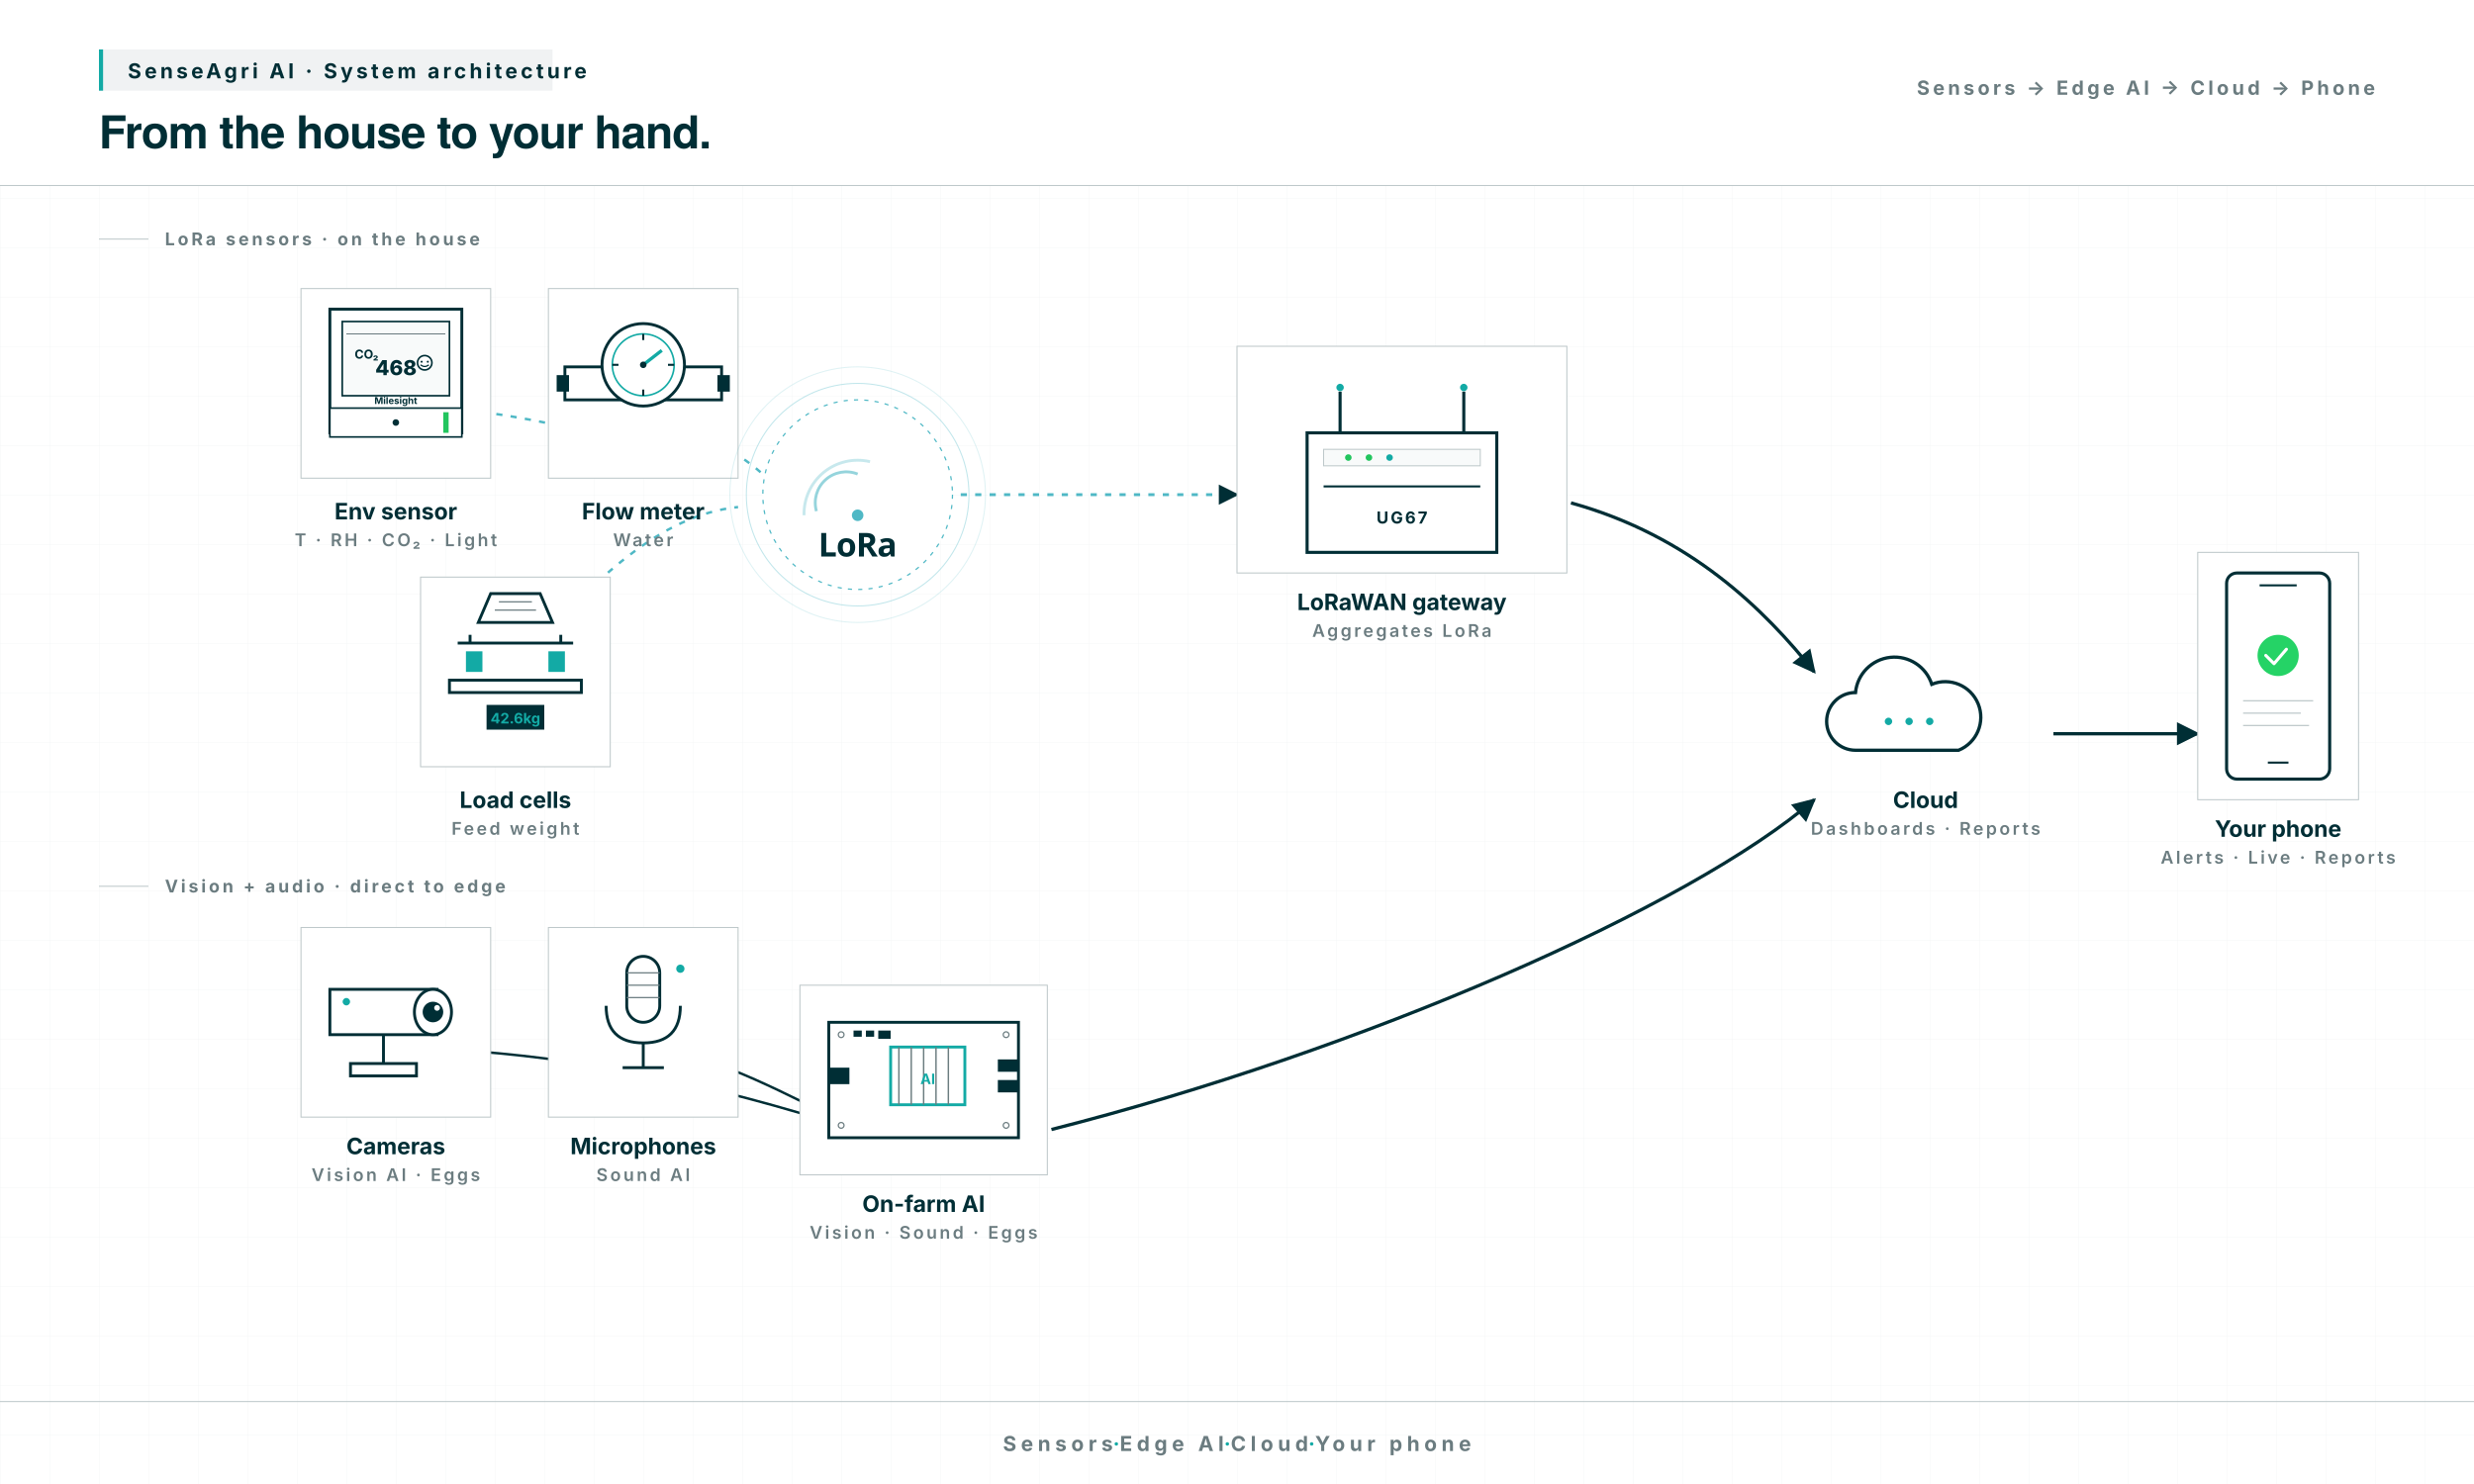
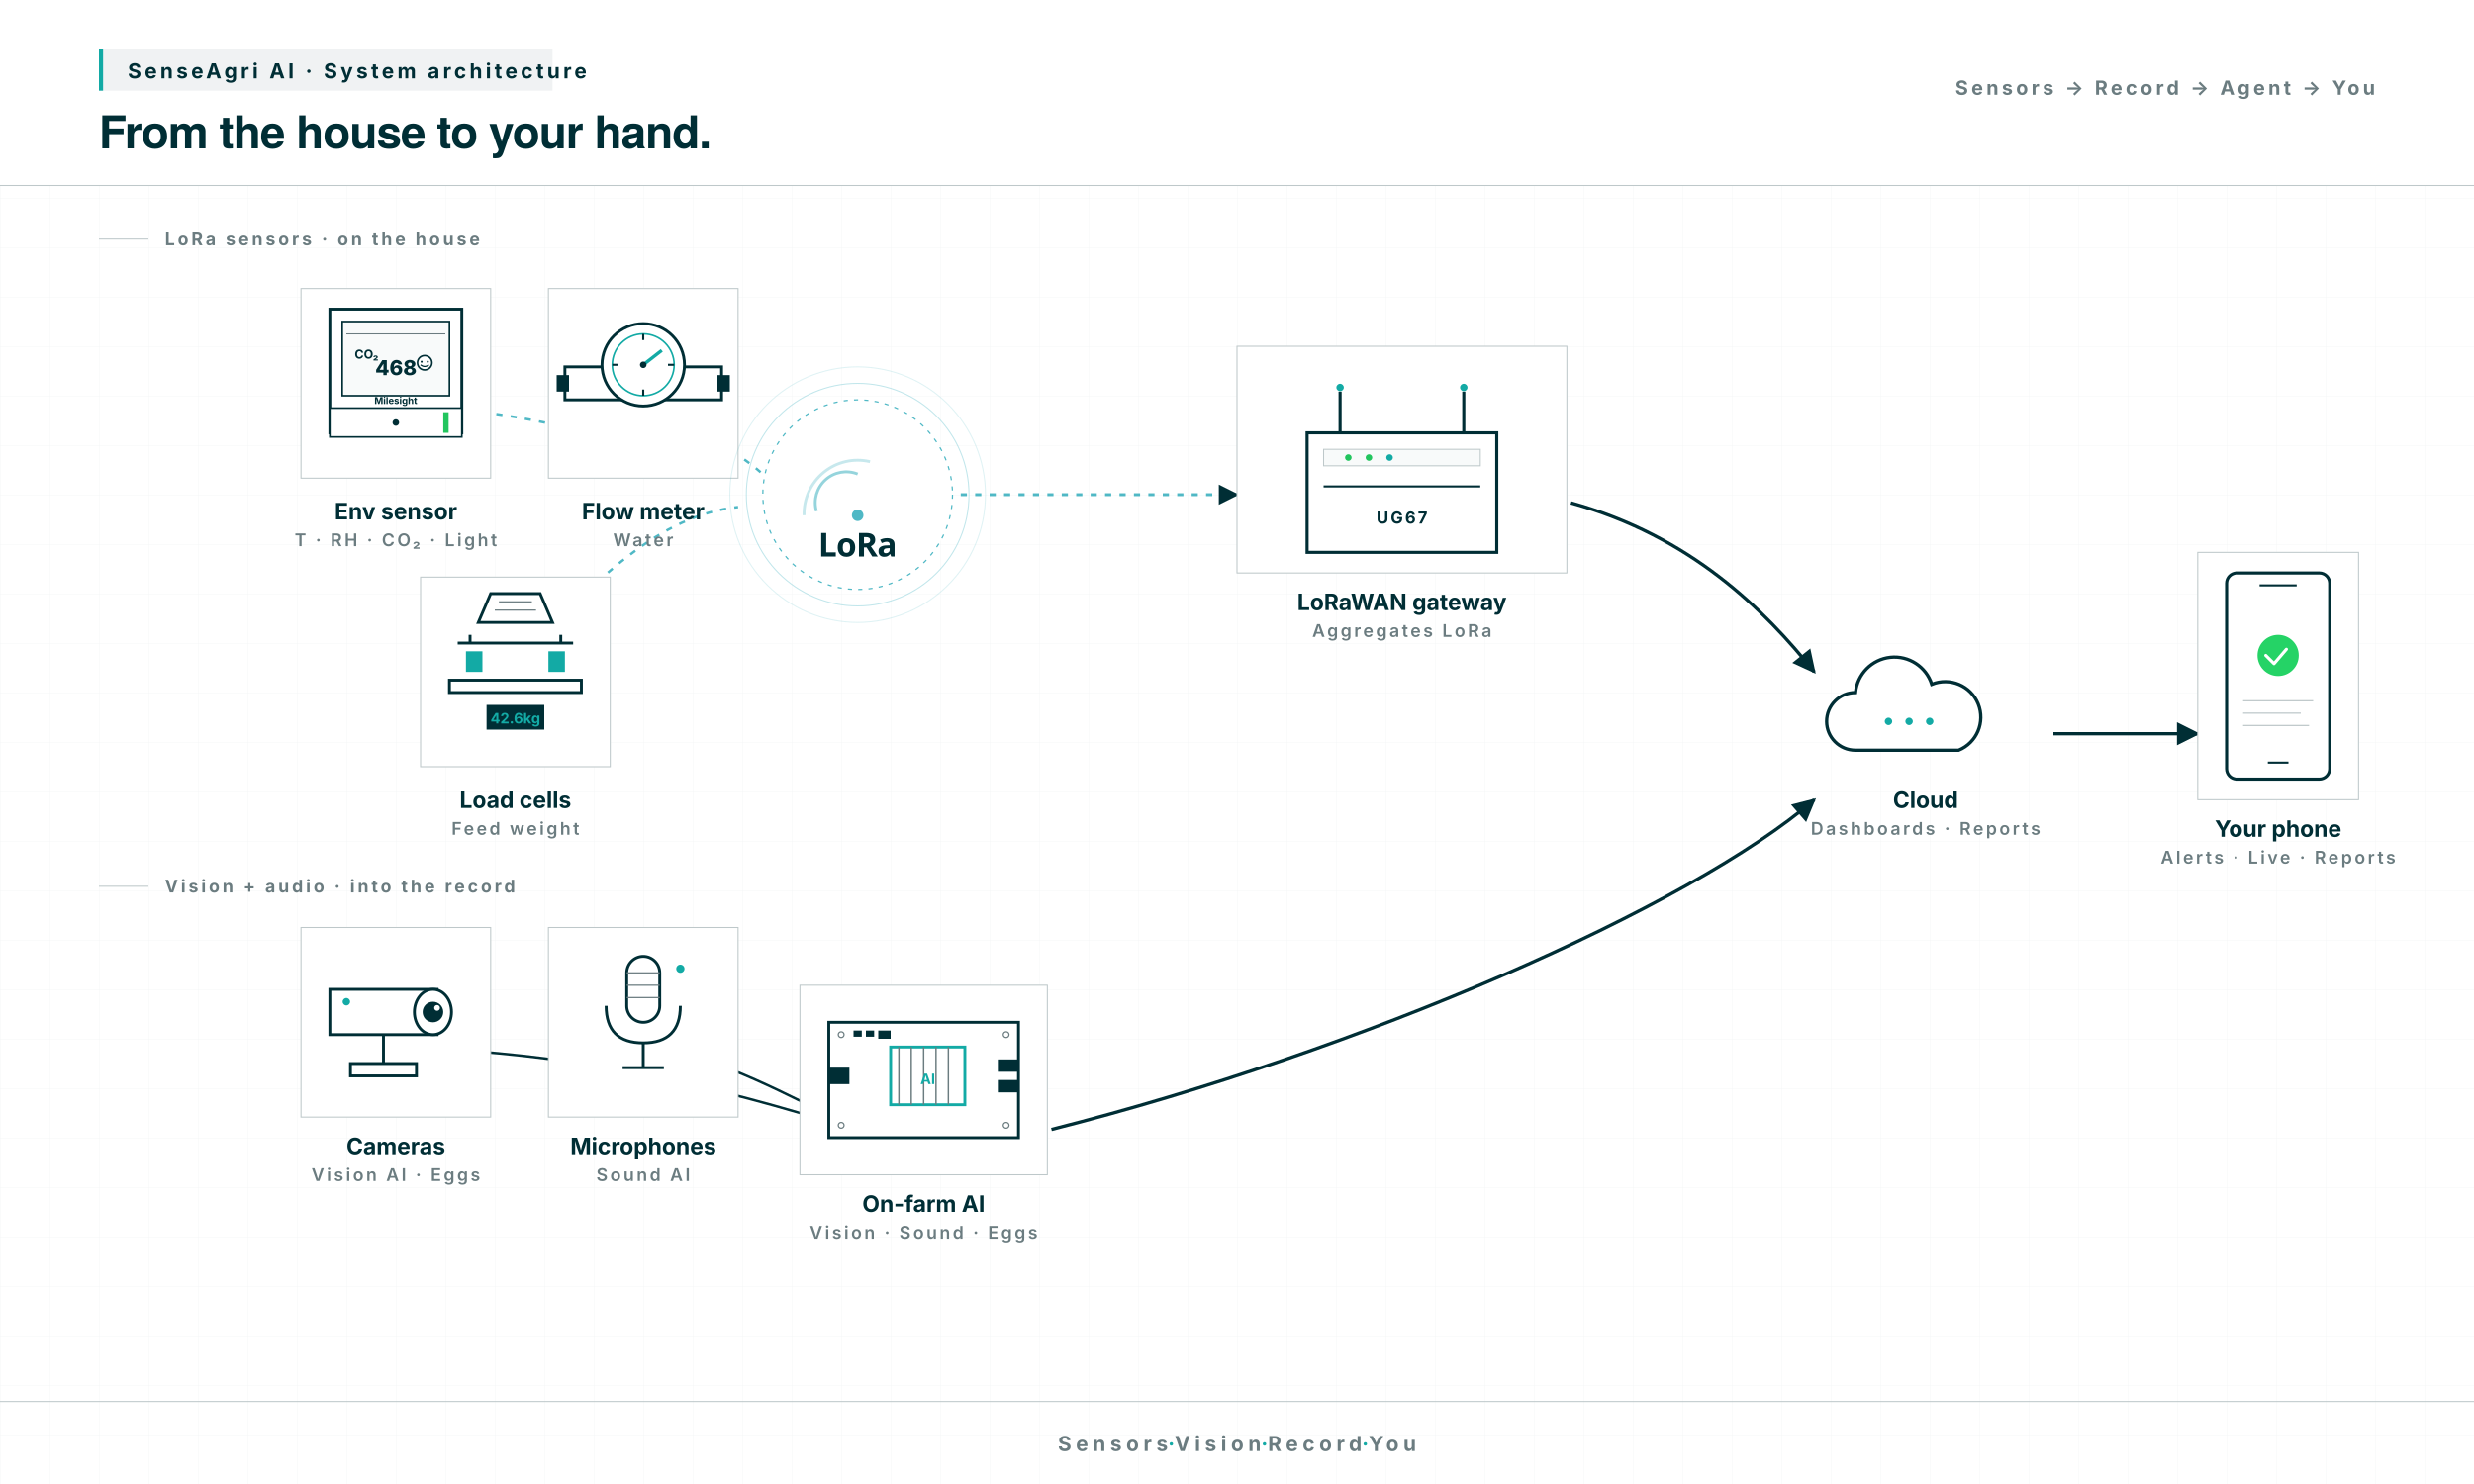
<svg xmlns="http://www.w3.org/2000/svg" viewBox="0 0 1200 720" width="1200" height="720" font-family="Inter, 'Helvetica Neue', sans-serif">
  <defs>
    <pattern id="blueprint" width="24" height="24" patternUnits="userSpaceOnUse">
      <path d="M 24 0 L 0 0 0 24" fill="none" stroke="rgba(0,46,53,0.04)" stroke-width="0.5" />
    </pattern>
    <marker id="arrP" viewBox="0 0 10 10" refX="9" refY="5" markerWidth="7" markerHeight="7" orient="auto">
      <path d="M0 0L10 5L0 10z" fill="#002E35" />
    </marker>
  </defs>
  <rect width="1200" height="720" fill="#FFFFFF" />
  <rect width="1200" height="720" fill="url(#blueprint)" />
  <rect x="0" y="0" width="1200" height="90" fill="#FFFFFF" />
  <line x1="0" y1="90" x2="1200" y2="90" stroke="#BEC8CA" stroke-width="0.5" />
  <rect x="48" y="24" width="220" height="20" fill="rgba(0,46,53,0.06)" />
  <rect x="48" y="24" width="2" height="20" fill="#13AAA5" />
  <text x="62" y="38" font-size="10" font-weight="700" fill="#002E35" letter-spacing="1.6" style="text-transform:uppercase">SenseAgri AI · System architecture</text>
  <text x="48" y="72" font-family="Manrope, 'Helvetica Neue', sans-serif" font-weight="800" font-size="22" fill="#002E35" letter-spacing="-0.45">From the house to your hand.</text>
-   <text x="1152" y="46" text-anchor="end" font-size="9.5" font-weight="700" fill="#6B7C80" letter-spacing="1.6" style="text-transform:uppercase">Sensors → Edge AI → Cloud → Phone</text>
+   <text x="1152" y="46" text-anchor="end" font-size="9.5" font-weight="700" fill="#6B7C80" letter-spacing="1.6" style="text-transform:uppercase">Sensors → Record → Agent → You</text>
  <line x1="48" y1="116" x2="72" y2="116" stroke="#BEC8CA" stroke-width="0.5" />
  <text x="80" y="119" font-size="8.5" font-weight="700" fill="#6B7C80" letter-spacing="1.4" style="text-transform:uppercase">LoRa sensors · on the house</text>
  <line x1="48" y1="430" x2="72" y2="430" stroke="#BEC8CA" stroke-width="0.5" />
-   <text x="80" y="433" font-size="8.5" font-weight="700" fill="#6B7C80" letter-spacing="1.4" style="text-transform:uppercase">Vision + audio · direct to edge</text>
+   <text x="80" y="433" font-size="8.5" font-weight="700" fill="#6B7C80" letter-spacing="1.4" style="text-transform:uppercase">Vision + audio · into the record</text>
  <path d="M 192 196 C 270 200, 320 220, 350 230" stroke="#4FB8C5" stroke-width="1.2" fill="none" stroke-dasharray="3 4" />
  <path d="M 312 196 C 340 210, 360 220, 372 232" stroke="#4FB8C5" stroke-width="1.2" fill="none" stroke-dasharray="3 4" />
  <path d="M 250 322 C 290 280, 320 250, 358 246" stroke="#4FB8C5" stroke-width="1.2" fill="none" stroke-dasharray="3 4" />
  <path d="M 466 240 L 600 240" stroke="#4FB8C5" stroke-width="1.4" fill="none" stroke-dasharray="3 4" marker-end="url(#arrP)" />
  <path d="M 192 508 C 260 510, 320 520, 388 540" stroke="#002E35" stroke-width="1.2" fill="none" />
  <path d="M 312 508 C 340 510, 370 525, 400 540" stroke="#002E35" stroke-width="1.2" fill="none" marker-end="url(#arrP)" />
  <path d="M 762 244 C 820 260, 856 296, 880 326" stroke="#002E35" stroke-width="1.6" fill="none" marker-end="url(#arrP)" />
  <path d="M 510 548 C 660 510, 820 440, 880 388" stroke="#002E35" stroke-width="1.6" fill="none" marker-end="url(#arrP)" />
  <path d="M 996 356 L 1066 356" stroke="#002E35" stroke-width="1.6" fill="none" marker-end="url(#arrP)" />
  <g transform="translate(146 140)">
    <rect width="92" height="92" fill="#FFFFFF" stroke="#BEC8CA" stroke-width="0.5" />
    <rect x="14" y="10" width="64" height="60" fill="#FFFFFF" stroke="#002E35" stroke-width="1.4" />
    <rect x="20" y="16" width="52" height="36" fill="#F8FAFA" stroke="#002E35" stroke-width="0.8" />
    <line x1="22" y1="22" x2="70" y2="22" stroke="#6B7C80" stroke-width="0.5" />
    <text x="26" y="34" font-size="6" font-weight="700" fill="#002E35">CO₂</text>
    <text x="36" y="42" font-size="10" font-weight="800" fill="#002E35">468</text>
    <circle cx="60" cy="36" r="3.5" fill="#FFFFFF" stroke="#002E35" stroke-width="0.8" />
    <circle cx="58.5" cy="35.5" r="0.5" fill="#002E35" />
    <circle cx="61.5" cy="35.5" r="0.5" fill="#002E35" />
    <path d="M58 37 Q60 38.6 62 37" stroke="#002E35" stroke-width="0.6" fill="none" />
    <rect x="14" y="58" width="64" height="14" fill="#FFFFFF" stroke="#002E35" stroke-width="0.8" />
    <circle cx="46" cy="65" r="1.6" fill="#002E35" />
    <rect x="69" y="60" width="2.6" height="10" fill="#22c55e" />
    <text x="46" y="56" text-anchor="middle" font-size="4.6" font-weight="700" fill="#002E35">Milesight</text>
  </g>
  <text x="192" y="252" text-anchor="middle" font-size="11" font-weight="700" fill="#002E35">Env sensor</text>
  <text x="192" y="265" text-anchor="middle" font-size="8.5" font-weight="600" fill="#6B7C80" letter-spacing="1.2" style="text-transform:uppercase">T · RH · CO₂ · Light</text>
  <g transform="translate(266 140)">
    <rect width="92" height="92" fill="#FFFFFF" stroke="#BEC8CA" stroke-width="0.5" />
    <rect x="8" y="38" width="76" height="16" fill="#FFFFFF" stroke="#002E35" stroke-width="1.4" />
    <circle cx="46" cy="37" r="20" fill="#FFFFFF" stroke="#002E35" stroke-width="1.4" />
    <circle cx="46" cy="37" r="15" fill="none" stroke="#13AAA5" stroke-width="0.8" />
    <line x1="46" y1="22" x2="46" y2="25" stroke="#002E35" stroke-width="1" />
    <line x1="46" y1="49" x2="46" y2="52" stroke="#002E35" stroke-width="1" />
    <line x1="31" y1="37" x2="34" y2="37" stroke="#002E35" stroke-width="1" />
    <line x1="58" y1="37" x2="61" y2="37" stroke="#002E35" stroke-width="1" />
    <line x1="46" y1="37" x2="55" y2="30" stroke="#13AAA5" stroke-width="1.6" />
    <circle cx="46" cy="37" r="1.6" fill="#002E35" />
    <rect x="4" y="42" width="6" height="8" fill="#002E35" />
    <rect x="82" y="42" width="6" height="8" fill="#002E35" />
  </g>
  <text x="312" y="252" text-anchor="middle" font-size="11" font-weight="700" fill="#002E35">Flow meter</text>
  <text x="312" y="265" text-anchor="middle" font-size="8.5" font-weight="600" fill="#6B7C80" letter-spacing="1.2" style="text-transform:uppercase">Water</text>
  <g transform="translate(204 280)">
    <rect width="92" height="92" fill="#FFFFFF" stroke="#BEC8CA" stroke-width="0.5" />
    <path d="M 28 22 L 64 22 L 58 8 L 34 8 Z" fill="#FFFFFF" stroke="#002E35" stroke-width="1.4" />
    <line x1="38" y1="12" x2="54" y2="12" stroke="#6B7C80" stroke-width="0.6" />
    <line x1="36" y1="16" x2="56" y2="16" stroke="#6B7C80" stroke-width="0.6" />
    <line x1="18" y1="32" x2="74" y2="32" stroke="#002E35" stroke-width="1.4" />
    <line x1="24" y1="32" x2="24" y2="28" stroke="#002E35" stroke-width="1.4" />
    <line x1="68" y1="32" x2="68" y2="28" stroke="#002E35" stroke-width="1.4" />
    <rect x="22" y="36" width="8" height="10" fill="#13AAA5" />
    <rect x="62" y="36" width="8" height="10" fill="#13AAA5" />
    <rect x="14" y="50" width="64" height="6" fill="#FFFFFF" stroke="#002E35" stroke-width="1.4" />
    <rect x="32" y="62" width="28" height="12" fill="#002E35" />
    <text x="46" y="71" text-anchor="middle" font-size="7" font-weight="700" fill="#13AAA5">42.6kg</text>
  </g>
  <text x="250" y="392" text-anchor="middle" font-size="11" font-weight="700" fill="#002E35">Load cells</text>
  <text x="250" y="405" text-anchor="middle" font-size="8.5" font-weight="600" fill="#6B7C80" letter-spacing="1.2" style="text-transform:uppercase">Feed weight</text>
  <g transform="translate(146 450)">
    <rect width="92" height="92" fill="#FFFFFF" stroke="#BEC8CA" stroke-width="0.5" />
    <rect x="14" y="30" width="52" height="22" fill="#FFFFFF" stroke="#002E35" stroke-width="1.4" />
    <ellipse cx="64" cy="41" rx="9" ry="11" fill="#FFFFFF" stroke="#002E35" stroke-width="1.4" />
    <circle cx="64" cy="41" r="5" fill="#002E35" />
    <circle cx="66" cy="39" r="1.4" fill="#FFFFFF" />
    <line x1="40" y1="52" x2="40" y2="66" stroke="#002E35" stroke-width="1.4" />
    <rect x="24" y="66" width="32" height="6" fill="#FFFFFF" stroke="#002E35" stroke-width="1.4" />
    <circle cx="22" cy="36" r="1.8" fill="#13AAA5" />
  </g>
  <text x="192" y="560" text-anchor="middle" font-size="11" font-weight="700" fill="#002E35">Cameras</text>
  <text x="192" y="573" text-anchor="middle" font-size="8.5" font-weight="600" fill="#6B7C80" letter-spacing="1.2" style="text-transform:uppercase">Vision AI · Eggs</text>
  <g transform="translate(266 450)">
    <rect width="92" height="92" fill="#FFFFFF" stroke="#BEC8CA" stroke-width="0.5" />
    <rect x="38" y="14" width="16" height="32" rx="8" fill="#FFFFFF" stroke="#002E35" stroke-width="1.4" />
    <line x1="38" y1="22" x2="54" y2="22" stroke="#6B7C80" stroke-width="0.6" />
    <line x1="38" y1="28" x2="54" y2="28" stroke="#6B7C80" stroke-width="0.6" />
    <line x1="38" y1="34" x2="54" y2="34" stroke="#6B7C80" stroke-width="0.6" />
    <path d="M28 38 Q28 56 46 56 Q64 56 64 38" stroke="#002E35" stroke-width="1.4" fill="none" />
    <line x1="46" y1="56" x2="46" y2="68" stroke="#002E35" stroke-width="1.4" />
    <line x1="36" y1="68" x2="56" y2="68" stroke="#002E35" stroke-width="1.4" />
    <circle cx="64" cy="20" r="2" fill="#13AAA5" />
  </g>
  <text x="312" y="560" text-anchor="middle" font-size="11" font-weight="700" fill="#002E35">Microphones</text>
  <text x="312" y="573" text-anchor="middle" font-size="8.5" font-weight="600" fill="#6B7C80" letter-spacing="1.2" style="text-transform:uppercase">Sound AI</text>
  <g transform="translate(366 192)">
    <circle cx="50" cy="48" r="62" fill="none" stroke="rgba(79,184,197,0.18)" stroke-width="0.5" />
    <circle cx="50" cy="48" r="54" fill="none" stroke="rgba(79,184,197,0.35)" stroke-width="0.5" />
    <circle cx="50" cy="48" r="46" fill="#FFFFFF" stroke="#4FB8C5" stroke-width="0.6" stroke-dasharray="2 3" />
    <path d="M30 56 A 15 15 0 0 1 50 38" stroke="#4FB8C5" stroke-width="1.4" fill="none" opacity="0.6" />
    <path d="M24 58 A 26 26 0 0 1 56 32" stroke="#4FB8C5" stroke-width="1.4" fill="none" opacity="0.32" />
    <circle cx="50" cy="58" r="2.8" fill="#4FB8C5" />
    <text x="50" y="78" text-anchor="middle" font-family="Manrope, sans-serif" font-weight="800" font-size="16" fill="#002E35" letter-spacing="-0.32">LoRa</text>
  </g>
  <g transform="translate(600 168)">
    <rect width="160" height="110" fill="#FFFFFF" stroke="#BEC8CA" stroke-width="0.5" />
    <line x1="50" y1="22" x2="50" y2="42" stroke="#002E35" stroke-width="1.5" />
    <line x1="110" y1="22" x2="110" y2="42" stroke="#002E35" stroke-width="1.5" />
    <circle cx="50" cy="20" r="1.8" fill="#13AAA5" />
    <circle cx="110" cy="20" r="1.8" fill="#13AAA5" />
    <rect x="34" y="42" width="92" height="58" fill="#FFFFFF" stroke="#002E35" stroke-width="1.5" />
    <rect x="42" y="50" width="76" height="8" fill="#F8FAFA" stroke="#BEC8CA" stroke-width="0.5" />
    <circle cx="54" cy="54" r="1.6" fill="#22c55e" />
    <circle cx="64" cy="54" r="1.6" fill="#22c55e" />
    <circle cx="74" cy="54" r="1.6" fill="#13AAA5" />
    <line x1="42" y1="68" x2="118" y2="68" stroke="#002E35" stroke-width="1" />
    <text x="80" y="86" text-anchor="middle" font-size="8" font-weight="700" fill="#002E35" letter-spacing="1">UG67</text>
  </g>
  <text x="680" y="296" text-anchor="middle" font-size="11" font-weight="700" fill="#002E35">LoRaWAN gateway</text>
  <text x="680" y="309" text-anchor="middle" font-size="8.5" font-weight="600" fill="#6B7C80" letter-spacing="1.2" style="text-transform:uppercase">Aggregates LoRa</text>
  <g transform="translate(388 478)">
    <rect width="120" height="92" fill="#FFFFFF" stroke="#BEC8CA" stroke-width="0.5" />
    <rect x="14" y="18" width="92" height="56" fill="#FFFFFF" stroke="#002E35" stroke-width="1.4" />
    <rect x="44" y="30" width="36" height="28" fill="none" stroke="#13AAA5" stroke-width="1.4" />
    <line x1="48" y1="30" x2="48" y2="58" stroke="#6B7C80" stroke-width="0.7" />
    <line x1="54" y1="30" x2="54" y2="58" stroke="#6B7C80" stroke-width="0.7" />
    <line x1="60" y1="30" x2="60" y2="58" stroke="#6B7C80" stroke-width="0.7" />
    <line x1="66" y1="30" x2="66" y2="58" stroke="#6B7C80" stroke-width="0.7" />
    <line x1="72" y1="30" x2="72" y2="58" stroke="#6B7C80" stroke-width="0.7" />
    <text x="62" y="48" text-anchor="middle" font-size="7" font-weight="700" fill="#13AAA5">AI</text>
    <circle cx="20" cy="24" r="1.4" fill="#FFFFFF" stroke="#6B7C80" stroke-width="0.6" />
    <circle cx="100" cy="24" r="1.4" fill="#FFFFFF" stroke="#6B7C80" stroke-width="0.6" />
    <circle cx="20" cy="68" r="1.4" fill="#FFFFFF" stroke="#6B7C80" stroke-width="0.6" />
    <circle cx="100" cy="68" r="1.4" fill="#FFFFFF" stroke="#6B7C80" stroke-width="0.6" />
    <rect x="96" y="36" width="10" height="6" fill="#002E35" />
    <rect x="96" y="46" width="10" height="6" fill="#002E35" />
    <rect x="14" y="40" width="10" height="8" fill="#002E35" />
    <rect x="26" y="22" width="4" height="3" fill="#002E35" />
    <rect x="32" y="22" width="4" height="3" fill="#002E35" />
    <rect x="38" y="22" width="6" height="4" fill="#002E35" />
  </g>
  <text x="448" y="588" text-anchor="middle" font-size="11" font-weight="700" fill="#002E35">On-farm AI</text>
  <text x="448" y="601" text-anchor="middle" font-size="8.5" font-weight="600" fill="#6B7C80" letter-spacing="1.2" style="text-transform:uppercase">Vision · Sound · Eggs</text>
  <g transform="translate(870 304)">
    <path d="M30 60 a14 14 0 0 1 0-28 19 19 0 0 1 37-4 13 13 0 0 1 13 32 z" fill="#FFFFFF" stroke="#002E35" stroke-width="1.6" />
    <circle cx="46" cy="46" r="1.8" fill="#13AAA5" />
    <circle cx="56" cy="46" r="1.8" fill="#13AAA5" />
    <circle cx="66" cy="46" r="1.8" fill="#13AAA5" />
  </g>
  <text x="934" y="392" text-anchor="middle" font-size="11" font-weight="700" fill="#002E35">Cloud</text>
  <text x="934" y="405" text-anchor="middle" font-size="8.5" font-weight="600" fill="#6B7C80" letter-spacing="1.2" style="text-transform:uppercase">Dashboards · Reports</text>
  <g transform="translate(1066 268)">
    <rect width="78" height="120" fill="#FFFFFF" stroke="#BEC8CA" stroke-width="0.5" />
    <rect x="14" y="10" width="50" height="100" rx="5" fill="#FFFFFF" stroke="#002E35" stroke-width="1.5" />
    <line x1="30" y1="16" x2="48" y2="16" stroke="#002E35" stroke-width="1" />
    <line x1="34" y1="102" x2="44" y2="102" stroke="#002E35" stroke-width="1" />
    <circle cx="39" cy="50" r="10" fill="#25D366" />
    <path d="M33 50 l4 4 l6 -7" stroke="#FFFFFF" stroke-width="1.5" fill="none" stroke-linecap="round" stroke-linejoin="round" />
    <line x1="22" y1="72" x2="56" y2="72" stroke="#BEC8CA" stroke-width="0.6" />
    <line x1="22" y1="78" x2="50" y2="78" stroke="#BEC8CA" stroke-width="0.6" />
    <line x1="22" y1="84" x2="54" y2="84" stroke="#BEC8CA" stroke-width="0.6" />
  </g>
  <text x="1105" y="406" text-anchor="middle" font-size="11" font-weight="700" fill="#002E35">Your phone</text>
  <text x="1105" y="419" text-anchor="middle" font-size="8.5" font-weight="600" fill="#6B7C80" letter-spacing="1.2" style="text-transform:uppercase">Alerts · Live · Reports</text>
  <line x1="0" y1="680" x2="1200" y2="680" stroke="#BEC8CA" stroke-width="0.5" />
-   <text x="600" y="704" text-anchor="middle" font-size="10" font-weight="700" fill="#6B7C80" letter-spacing="2.2" style="text-transform:uppercase">Sensors<tspan fill="#13AAA5"> · </tspan>Edge AI<tspan fill="#13AAA5"> · </tspan>Cloud<tspan fill="#13AAA5"> · </tspan>Your phone</text>
+   <text x="600" y="704" text-anchor="middle" font-size="10" font-weight="700" fill="#6B7C80" letter-spacing="2.2" style="text-transform:uppercase">Sensors<tspan fill="#13AAA5"> · </tspan>Vision<tspan fill="#13AAA5"> · </tspan>Record<tspan fill="#13AAA5"> · </tspan>You</text>
</svg>
